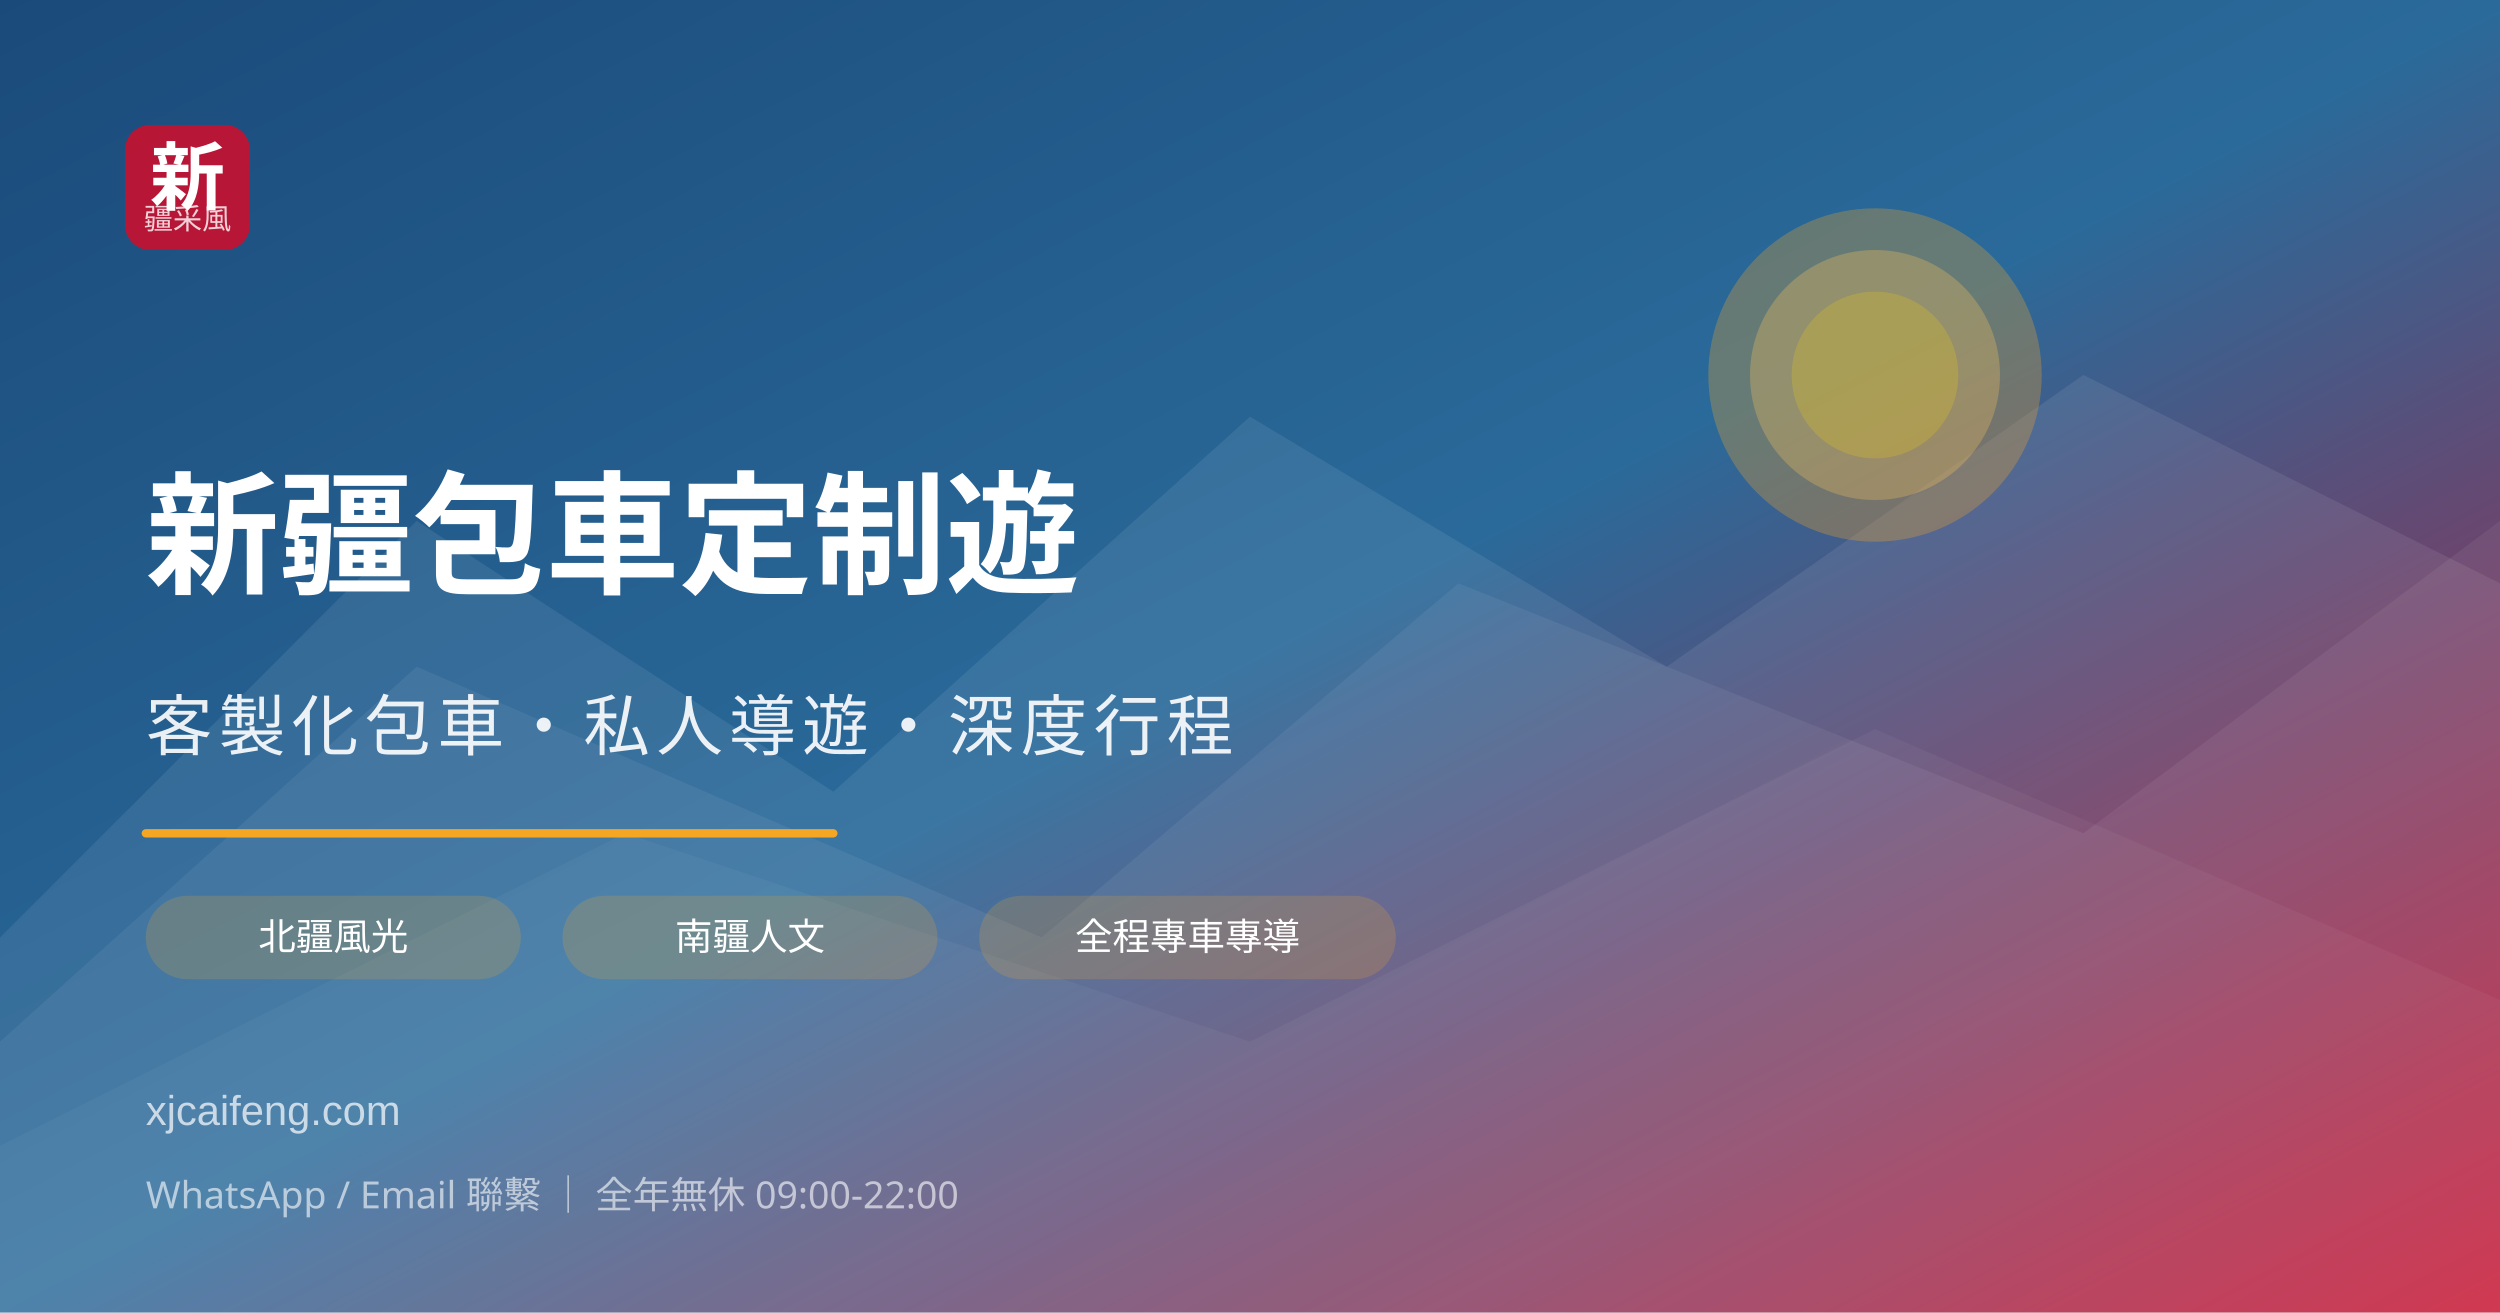
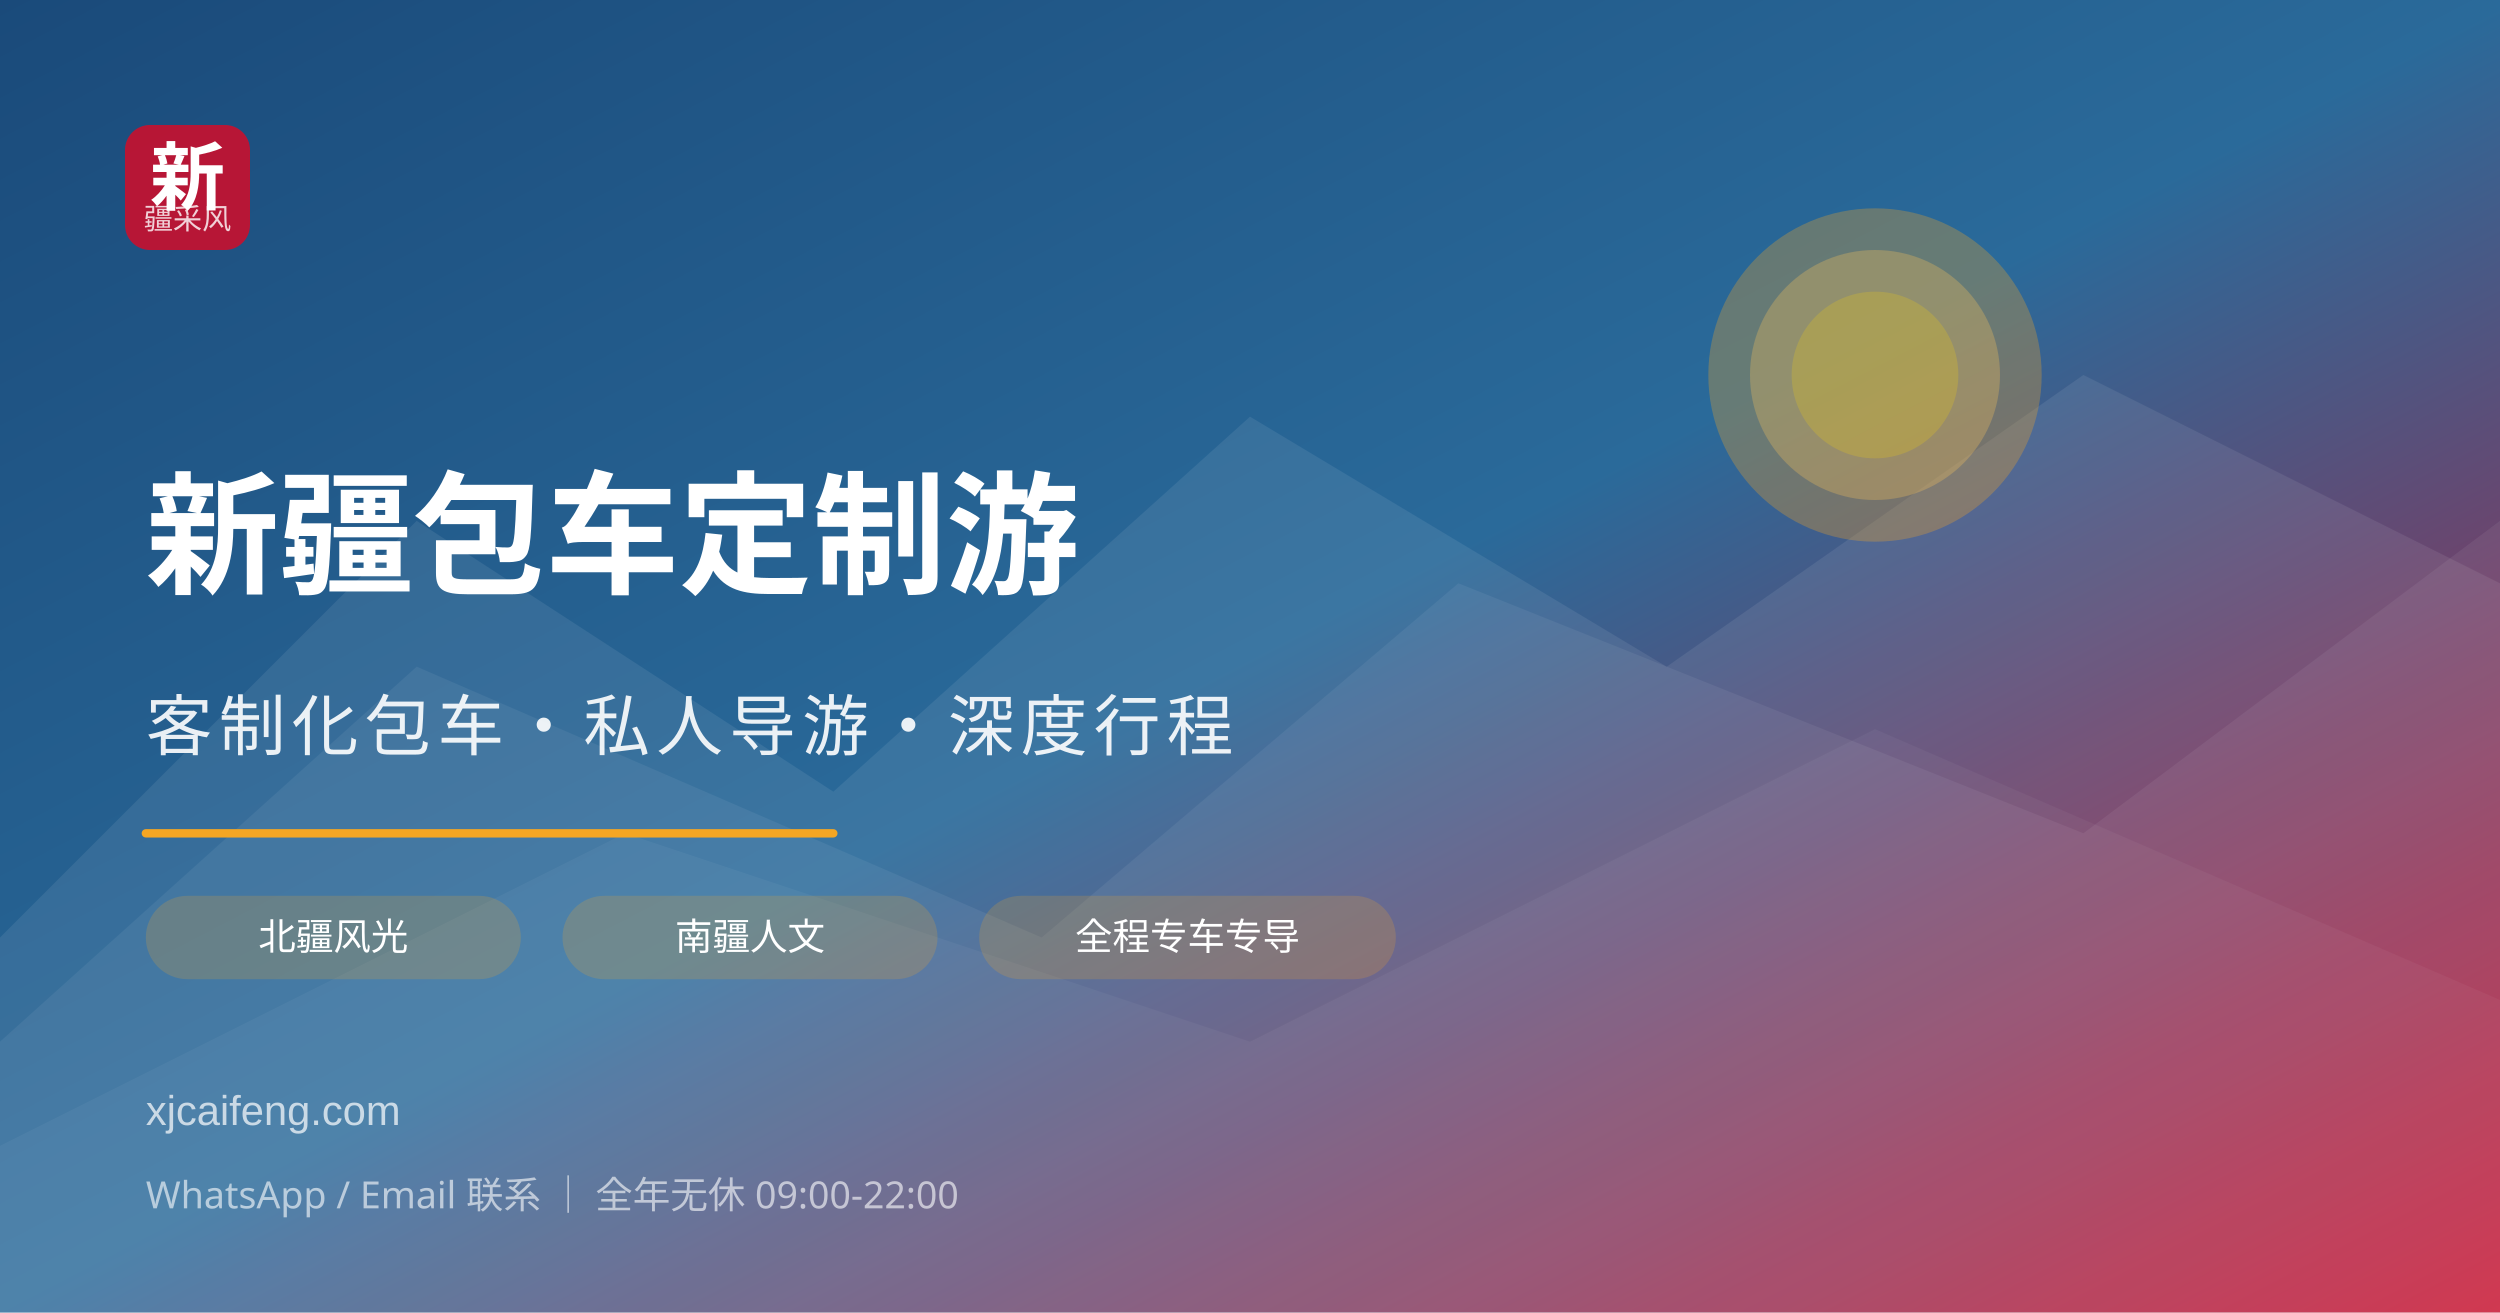
<svg xmlns="http://www.w3.org/2000/svg" viewBox="0 0 1200 630" width="1200" height="630">
  <defs>
    <linearGradient id="hero-bg" x1="0%" y1="0%" x2="100%" y2="100%">
      <stop offset="0%" style="stop-color:#1a4a7a" />
      <stop offset="50%" style="stop-color:#2a6a9a" />
      <stop offset="100%" style="stop-color:#c8102e" />
    </linearGradient>
    <linearGradient id="overlay" x1="0%" y1="0%" x2="100%" y2="100%">
      <stop offset="0%" style="stop-color:rgba(26,74,122,0.7)" />
      <stop offset="100%" style="stop-color:rgba(200,16,46,0.5)" />
    </linearGradient>
  </defs>
  <rect width="1200" height="630" fill="url(#hero-bg)" />
  <polygon points="0,450 200,250 400,380 600,200 800,320 1000,180 1200,280 1200,630 0,630" fill="#ffffff" opacity="0.08" />
  <polygon points="0,500 200,320 500,450 700,280 1000,400 1200,250 1200,630 0,630" fill="#ffffff" opacity="0.06" />
  <polygon points="0,550 300,400 600,500 900,350 1200,480 1200,630 0,630" fill="#ffffff" opacity="0.04" />
  <circle cx="900" cy="180" r="80" fill="#f5a623" opacity="0.3" />
  <circle cx="900" cy="180" r="60" fill="#f8c15a" opacity="0.3" />
  <circle cx="900" cy="180" r="40" fill="#ffd700" opacity="0.2" />
  <rect x="60" y="60" width="60" height="60" rx="12" fill="#c8102e" opacity="0.9" />
-   <text x="90" y="98" font-family="'Microsoft JhengHei',sans-serif" font-size="36" font-weight="900" fill="#fff" text-anchor="middle">新</text>
-   <text x="90" y="110" font-family="'Microsoft JhengHei',sans-serif" font-size="14" fill="#fff" text-anchor="middle" opacity="0.8">疆采風</text>
-   <text x="70" y="280" font-family="'Microsoft JhengHei','PingFang TC',sans-serif" font-size="64" font-weight="900" fill="#ffffff">新疆包車定制遊</text>
-   <text x="70" y="360" font-family="'Microsoft JhengHei','PingFang TC',sans-serif" font-size="32" fill="#ffffff" opacity="0.9" letter-spacing="3">客製化包車・私人導遊・深度行程</text>
+   <text x="90" y="98" font-family="'Microsoft YaHei',sans-serif" font-size="36" font-weight="900" fill="#fff" text-anchor="middle">新</text>
+   <text x="90" y="110" font-family="'Microsoft YaHei',sans-serif" font-size="14" fill="#fff" text-anchor="middle" opacity="0.8">疆采风</text>
+   <text x="70" y="280" font-family="'Microsoft YaHei','PingFang SC',sans-serif" font-size="64" font-weight="900" fill="#ffffff">新疆包车定制游</text>
+   <text x="70" y="360" font-family="'Microsoft YaHei','PingFang SC',sans-serif" font-size="32" fill="#ffffff" opacity="0.9" letter-spacing="3">客制化包车・私人导游・深度行程</text>
  <line x1="70" y1="400" x2="400" y2="400" stroke="#f5a623" stroke-width="4" stroke-linecap="round" />
  <rect x="70" y="430" width="180" height="40" rx="20" fill="#f5a623" opacity="0.2" />
-   <text x="160" y="456" font-family="'Microsoft JhengHei',sans-serif" font-size="18" fill="#ffffff" text-anchor="middle">北疆風光</text>
+   <text x="160" y="456" font-family="'Microsoft YaHei',sans-serif" font-size="18" fill="#ffffff" text-anchor="middle">北疆风光</text>
  <rect x="270" y="430" width="180" height="40" rx="20" fill="#f5a623" opacity="0.2" />
-   <text x="360" y="456" font-family="'Microsoft JhengHei',sans-serif" font-size="18" fill="#ffffff" text-anchor="middle">南疆人文</text>
+   <text x="360" y="456" font-family="'Microsoft YaHei',sans-serif" font-size="18" fill="#ffffff" text-anchor="middle">南疆人文</text>
  <rect x="470" y="430" width="200" height="40" rx="20" fill="#f5a623" opacity="0.2" />
-   <text x="570" y="456" font-family="'Microsoft JhengHei',sans-serif" font-size="18" fill="#ffffff" text-anchor="middle">全程專車專導</text>
+   <text x="570" y="456" font-family="'Microsoft YaHei',sans-serif" font-size="18" fill="#ffffff" text-anchor="middle">全程专车专导</text>
  <text x="70" y="540" font-family="'Helvetica Neue',Arial,sans-serif" font-size="20" fill="#ffffff" opacity="0.7">xjcaifeng.com</text>
-   <text x="70" y="580" font-family="'Microsoft JhengHei',sans-serif" font-size="18" fill="#ffffff" opacity="0.6">WhatsApp / Email 聯繫 ｜ 全年無休 09:00-22:00</text>
+   <text x="70" y="580" font-family="'Microsoft YaHei',sans-serif" font-size="18" fill="#ffffff" opacity="0.6">WhatsApp / Email 联系 ｜ 全年无休 09:00-22:00</text>
</svg>
